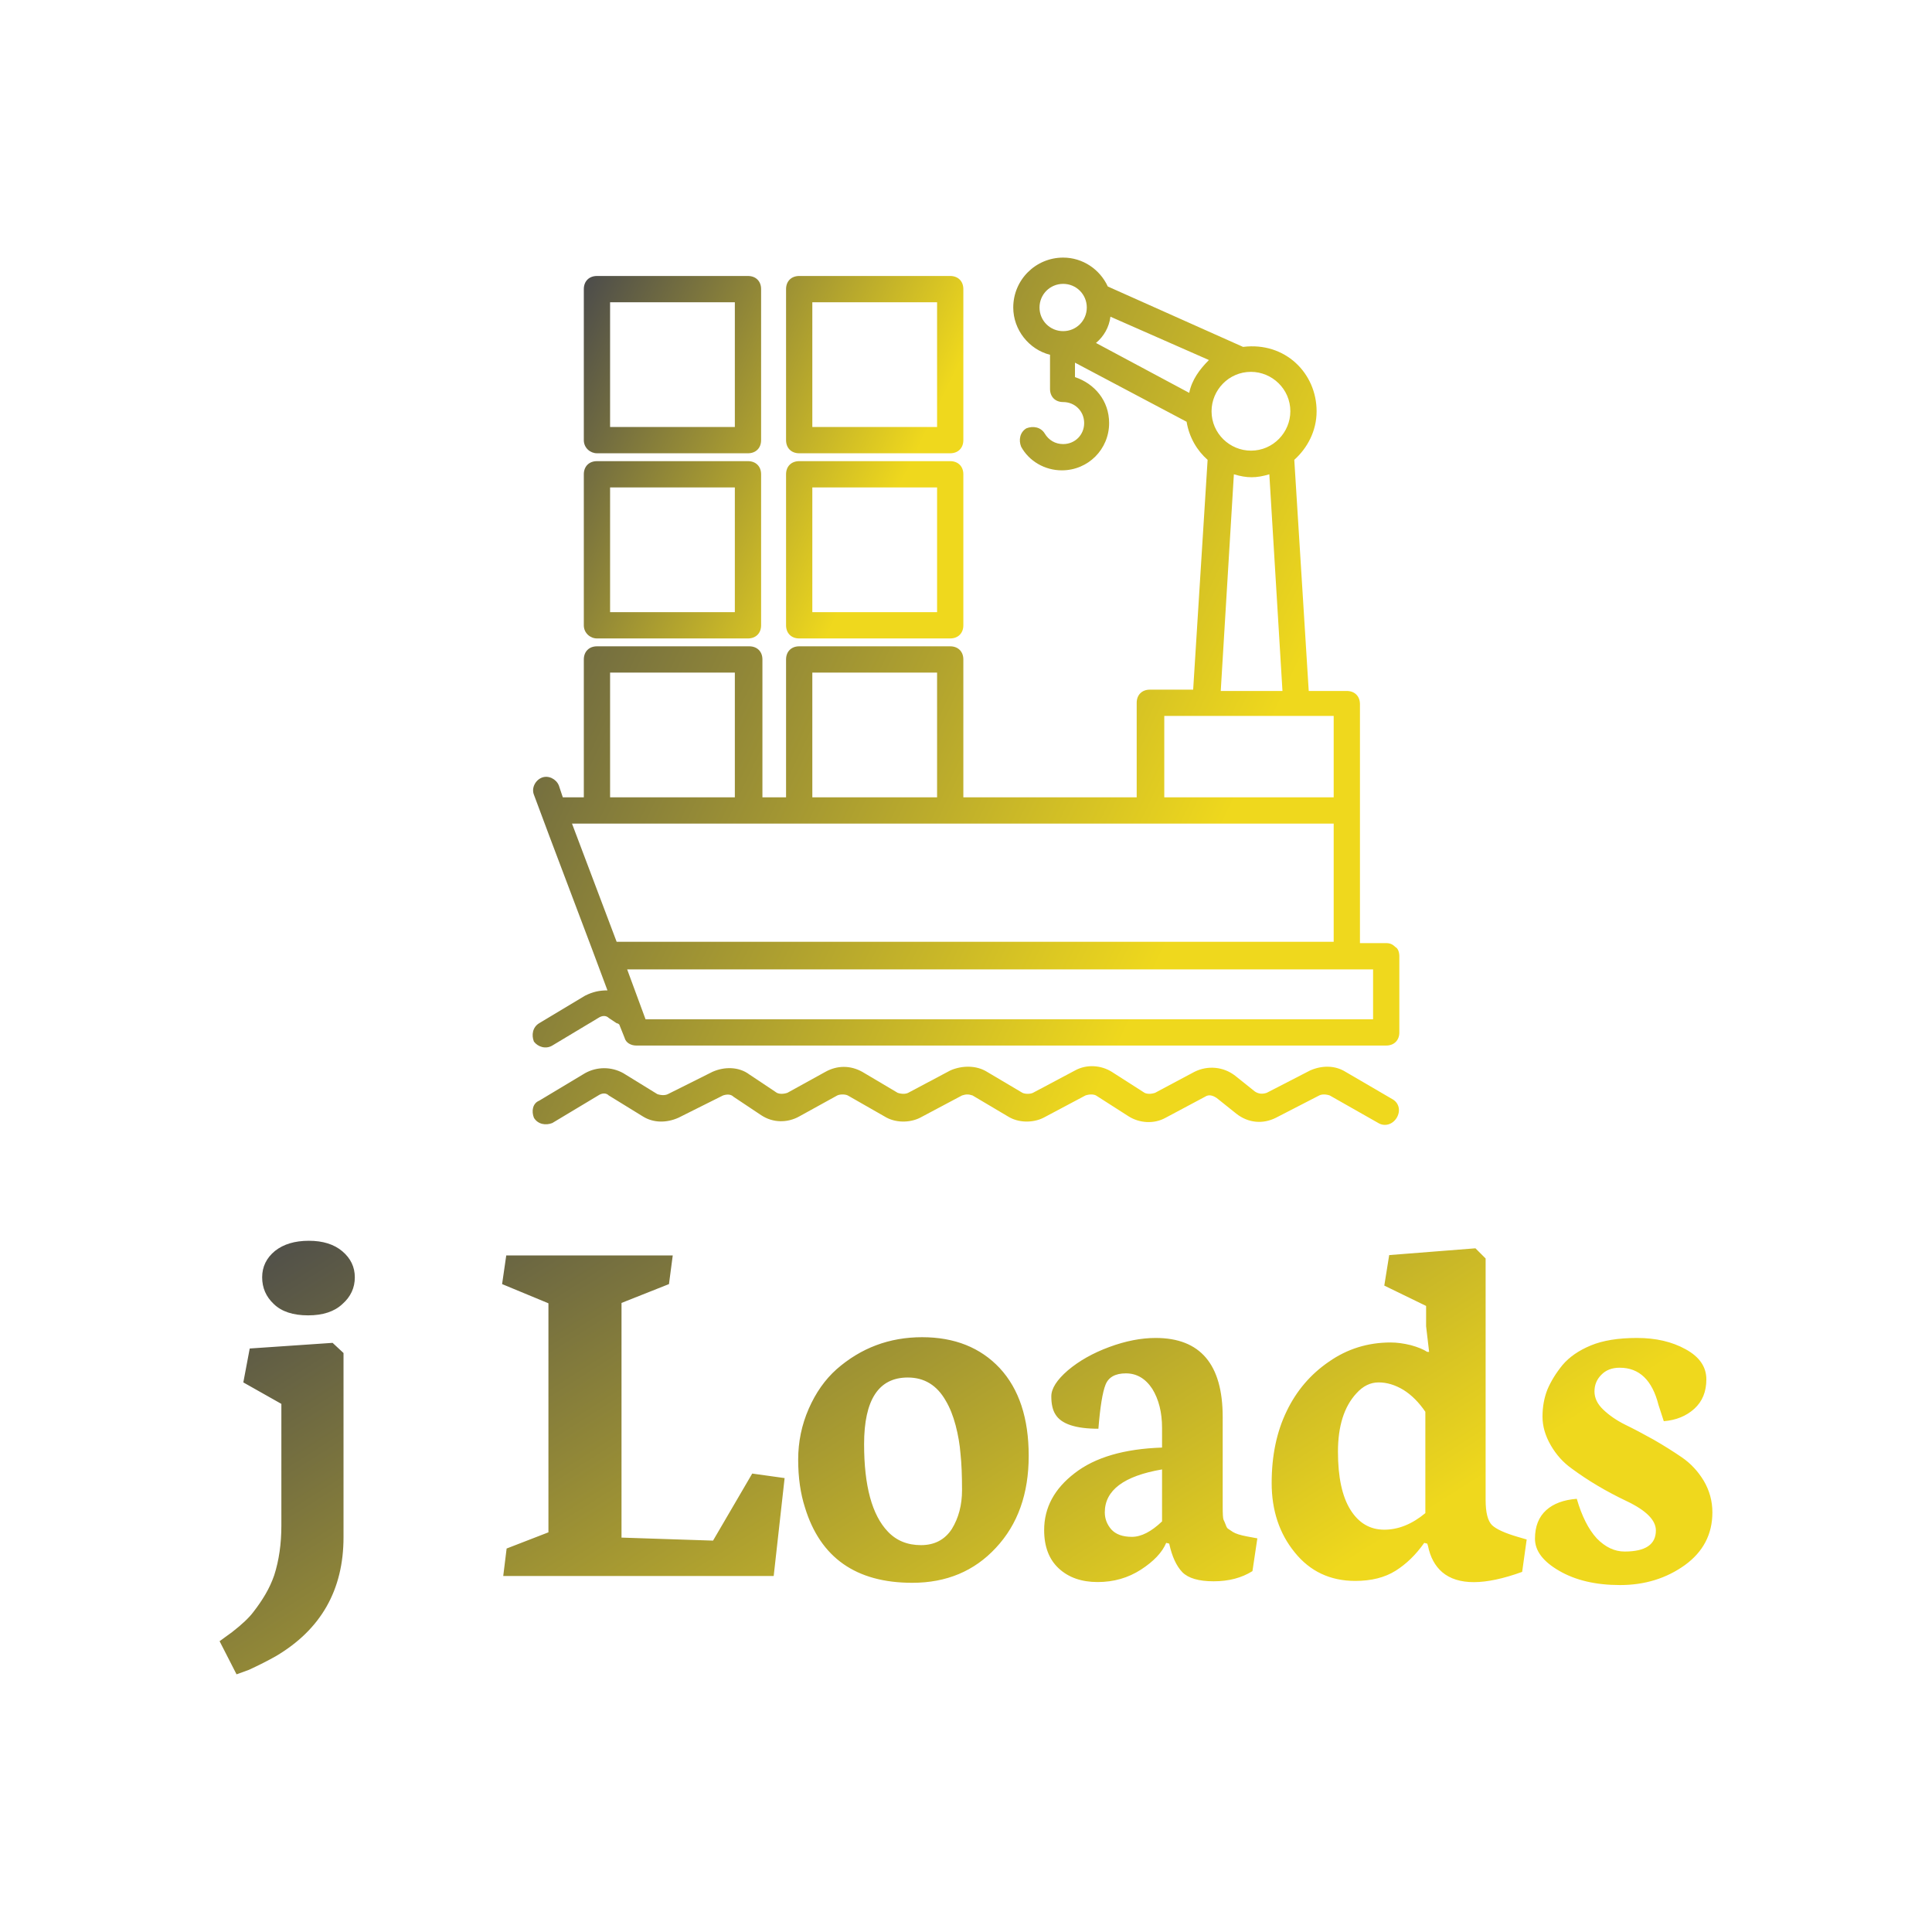
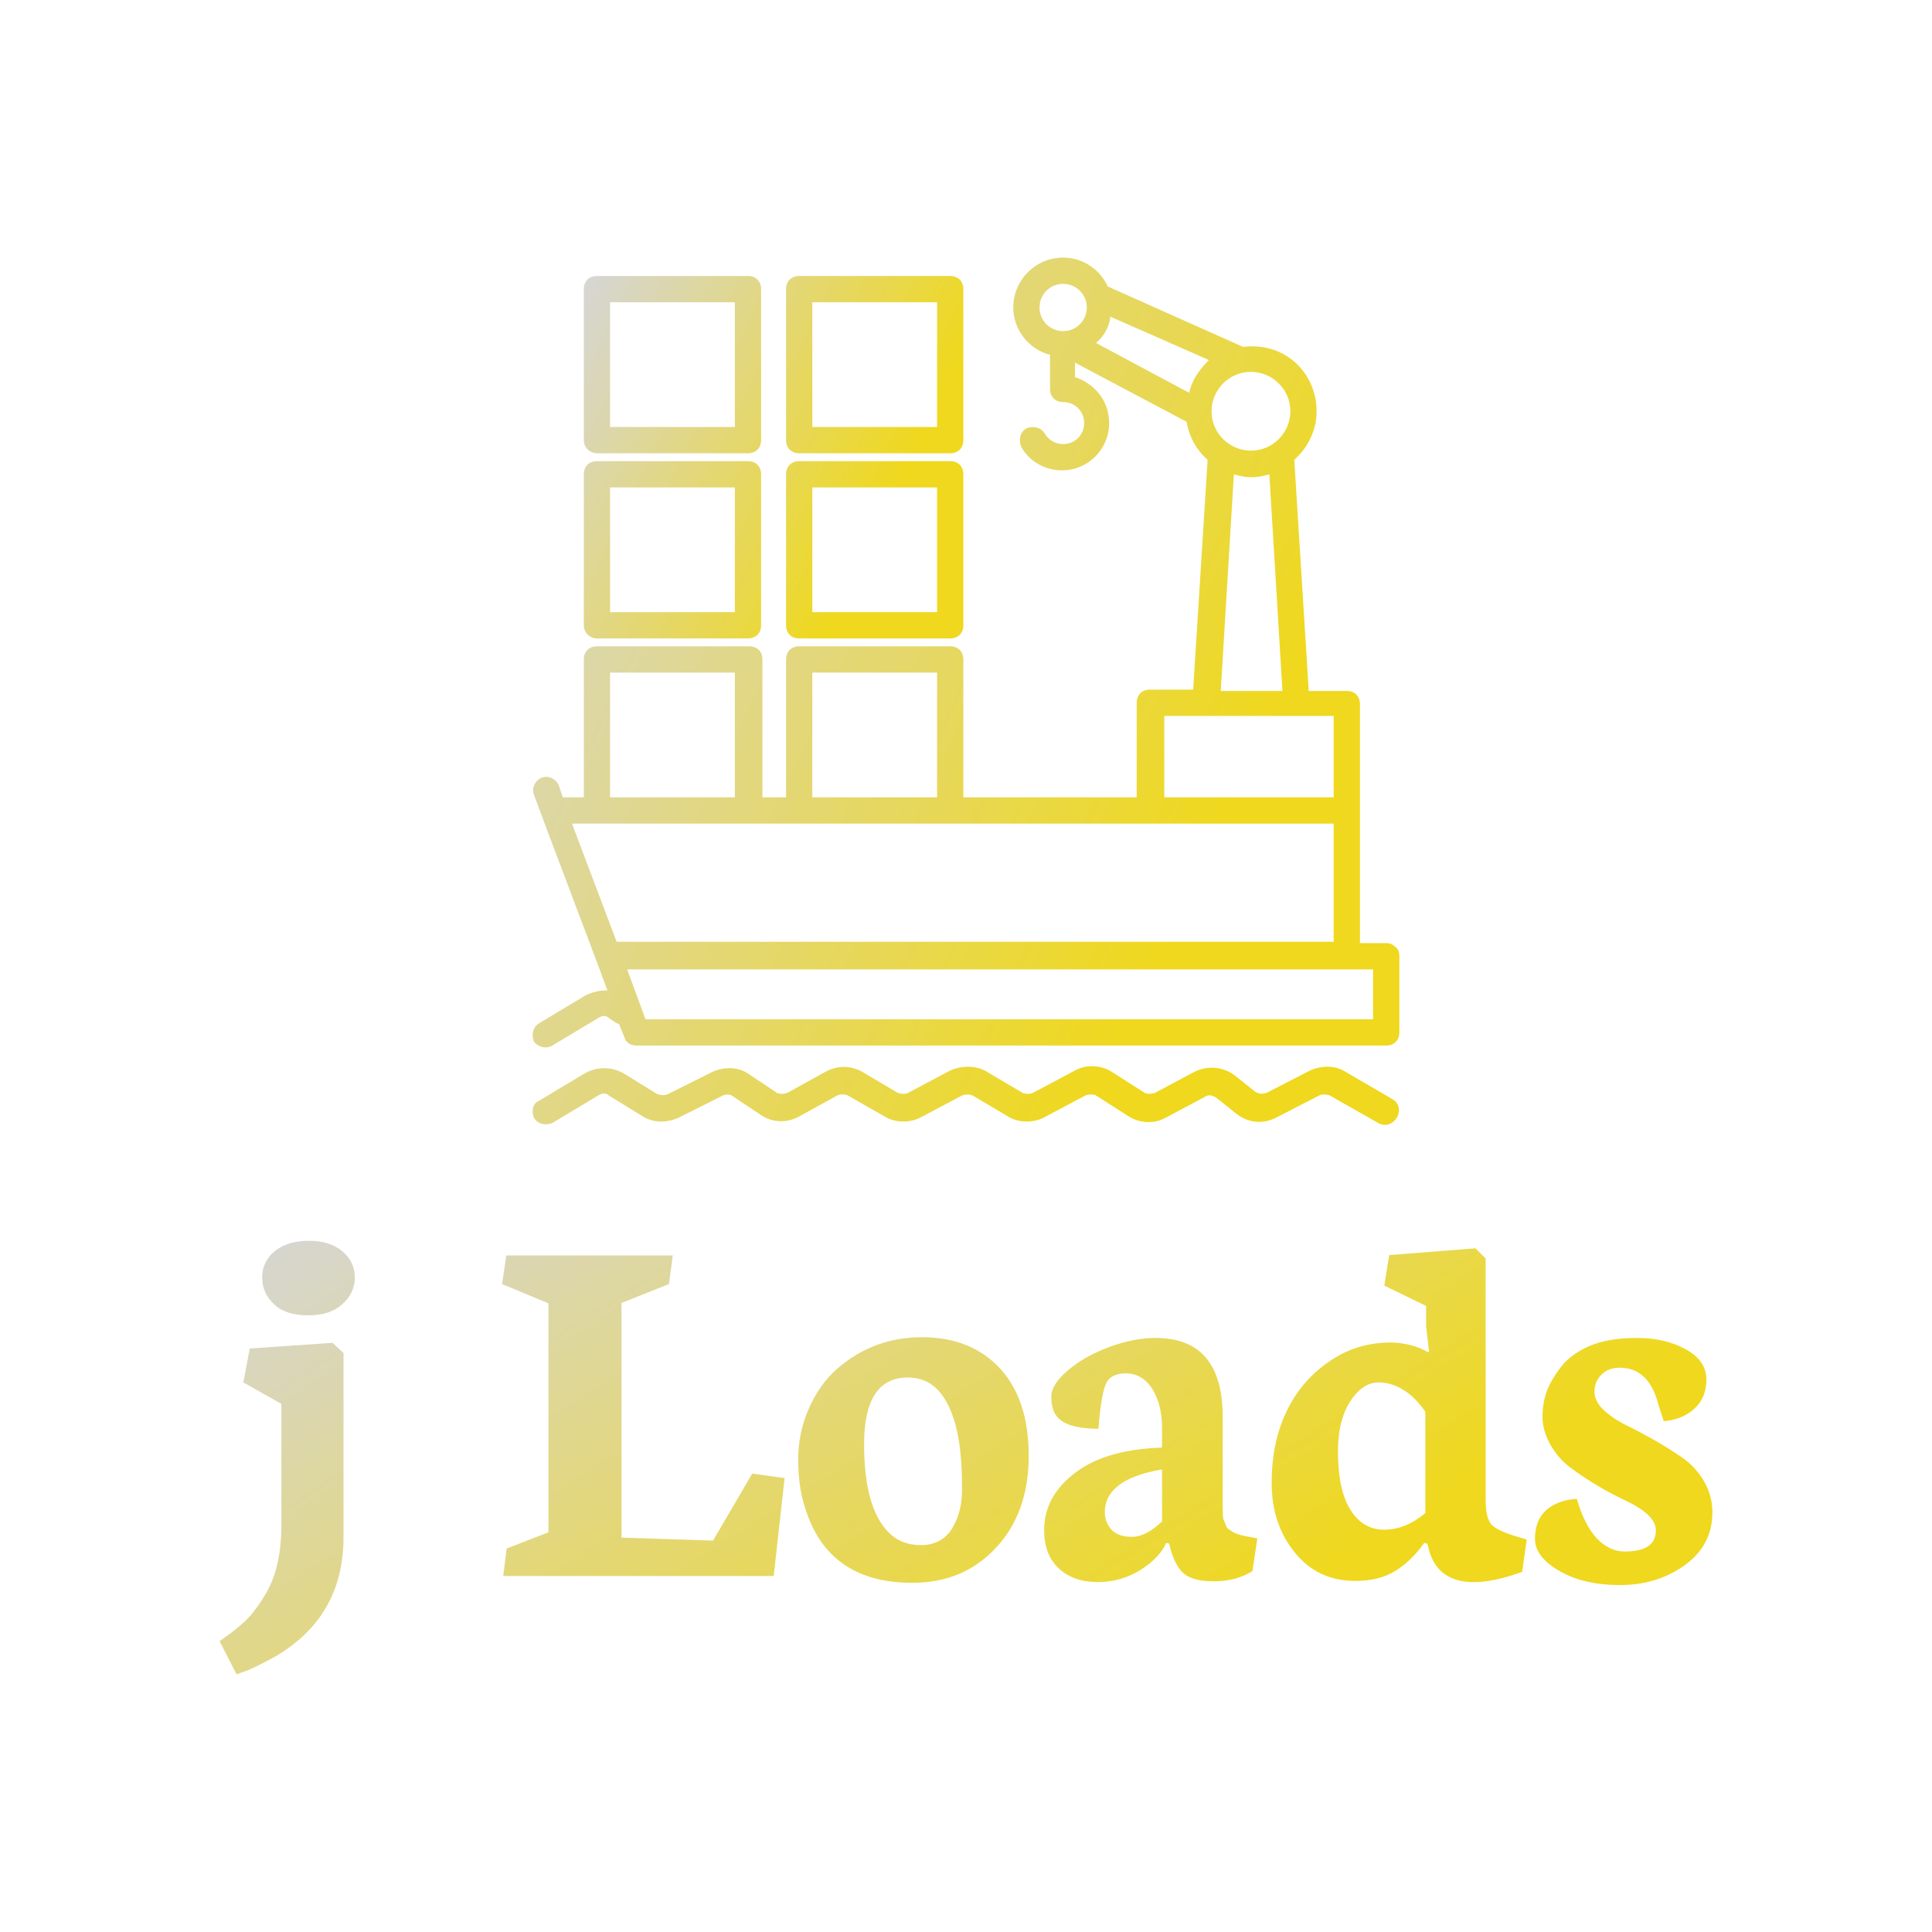
<svg xmlns="http://www.w3.org/2000/svg" data-v-fde0c5aa="" viewBox="0 0 300 300" class="iconAbove">
  <defs data-v-fde0c5aa="" />
  <rect data-v-fde0c5aa="" fill="transparent" x="0" y="0" width="300px" height="300px" class="logo-background-square" />
  <defs data-v-fde0c5aa="">
-     <linearGradient data-v-fde0c5aa="" gradientTransform="rotate(25)" id="9bd0897e-dede-4b11-a474-4472a4b1fbc9" x1="0%" y1="0%" x2="100%" y2="0%">
-       <stop data-v-fde0c5aa="" offset="0%" stop-color="#4B4B4B" stop-opacity="1" />
+     <linearGradient data-v-fde0c5aa="" gradientTransform="rotate(25)" id="b4176b9b-fef9-4925-aaff-375368c88052" x1="0%" y1="0%" x2="100%" y2="0%">
+       <stop data-v-fde0c5aa="" offset="0%" stop-color="#D6D6D6" stop-opacity="1" />
      <stop data-v-fde0c5aa="" offset="100%" stop-color="#efd81d" stop-opacity="1" />
    </linearGradient>
  </defs>
-   <g data-v-fde0c5aa="" id="15f9a6ba-1e1c-4f41-8969-ec002c3ba00d" fill="url(#9bd0897e-dede-4b11-a474-4472a4b1fbc9)" transform="matrix(5.849112,0,0,5.849112,34.79991,160.4966)">
+   <g data-v-fde0c5aa="" id="79876841-6f29-43d9-a2c7-925815e3ea8d" fill="url(#b4176b9b-fef9-4925-aaff-375368c88052)" transform="matrix(5.849112,0,0,5.849112,34.79991,160.4966)">
    <path d="M2.23 7.48L2.23 7.48L2.23 7.48Q1.63 7.48 1.32 7.18L1.32 7.18L1.32 7.18Q1.01 6.89 1.01 6.47L1.01 6.47L1.01 6.47Q1.01 6.05 1.35 5.77L1.35 5.77L1.35 5.77Q1.69 5.50 2.25 5.50L2.25 5.50L2.25 5.50Q2.81 5.50 3.14 5.78L3.14 5.78L3.14 5.78Q3.47 6.06 3.47 6.47L3.47 6.47L3.47 6.47Q3.47 6.89 3.14 7.18L3.14 7.18L3.14 7.18Q2.82 7.48 2.23 7.48ZM0.33 17.01L-0.12 16.13L0.21 15.89L0.21 15.89Q0.61 15.58 0.78 15.35L0.78 15.35L0.78 15.35Q0.96 15.12 1.10 14.88L1.10 14.88L1.10 14.88Q1.24 14.64 1.33 14.38L1.33 14.38L1.33 14.38Q1.52 13.79 1.52 13.06L1.52 13.06L1.52 9.83L0.51 9.26L0.68 8.36L2.88 8.21L3.17 8.48L3.17 13.37L3.17 13.37Q3.17 15.47 1.37 16.53L1.37 16.53L1.37 16.53Q1.05 16.71 0.66 16.89L0.66 16.89L0.33 17.01ZM14.59 14.40L7.41 14.40L7.50 13.67L8.61 13.24L8.61 7.16L7.38 6.65L7.49 5.89L11.91 5.89L11.81 6.65L10.55 7.15L10.55 13.38L12.98 13.46L14.02 11.68L14.88 11.80L14.59 14.40ZM18.15 9.13L18.15 9.13L18.15 9.13Q16.99 9.13 16.99 10.90L16.99 10.90L16.99 10.90Q16.99 12.56 17.62 13.22L17.62 13.22L17.62 13.22Q17.96 13.58 18.50 13.58L18.50 13.58L18.50 13.58Q19.04 13.58 19.32 13.15L19.32 13.15L19.32 13.15Q19.59 12.71 19.59 12.12L19.59 12.12L19.59 12.12Q19.59 11.53 19.55 11.16L19.55 11.16L19.55 11.16Q19.52 10.78 19.42 10.40L19.42 10.40L19.42 10.40Q19.32 10.02 19.16 9.75L19.16 9.75L19.16 9.75Q18.81 9.13 18.15 9.13ZM15.42 12.58L15.42 12.58L15.42 12.58Q15.24 12.02 15.24 11.31L15.24 11.31L15.24 11.31Q15.24 10.60 15.52 9.96L15.52 9.96L15.52 9.96Q15.80 9.32 16.26 8.91L16.26 8.91L16.26 8.91Q17.23 8.06 18.53 8.06L18.53 8.06L18.53 8.06Q19.82 8.06 20.59 8.88L20.59 8.88L20.59 8.88Q21.36 9.71 21.36 11.21L21.36 11.21L21.36 11.21Q21.36 12.72 20.49 13.65L20.49 13.65L20.49 13.65Q19.63 14.58 18.27 14.58L18.27 14.58L18.27 14.58Q16.03 14.58 15.42 12.58ZM23.38 12.71L23.38 12.71L23.38 12.71Q23.38 12.96 23.55 13.16L23.55 13.16L23.55 13.16Q23.73 13.36 24.10 13.36L24.10 13.36L24.10 13.36Q24.47 13.36 24.90 12.95L24.90 12.95L24.90 11.57L24.90 11.57Q23.38 11.83 23.38 12.71ZM21.77 13.18L21.77 13.18L21.77 13.18Q21.77 12.29 22.58 11.67L22.58 11.67L22.58 11.67Q23.39 11.04 24.90 10.99L24.90 10.99L24.90 10.47L24.90 10.47Q24.90 9.85 24.64 9.43L24.64 9.43L24.64 9.43Q24.37 9.02 23.94 9.02L23.94 9.02L23.94 9.02Q23.52 9.02 23.40 9.32L23.40 9.32L23.40 9.32Q23.28 9.62 23.21 10.49L23.21 10.49L23.21 10.49Q22.30 10.49 22.07 10.11L22.07 10.11L22.07 10.11Q21.96 9.94 21.96 9.63L21.96 9.63L21.96 9.63Q21.96 9.32 22.40 8.94L22.40 8.94L22.40 8.94Q22.85 8.56 23.50 8.32L23.50 8.32L23.50 8.32Q24.15 8.08 24.73 8.08L24.73 8.08L24.73 8.08Q26.51 8.08 26.51 10.18L26.51 10.18L26.51 12.56L26.51 12.56Q26.51 12.84 26.53 12.90L26.53 12.90L26.53 12.90Q26.56 12.96 26.59 13.04L26.59 13.04L26.59 13.04Q26.62 13.13 26.66 13.15L26.66 13.15L26.66 13.15Q26.71 13.18 26.78 13.23L26.78 13.23L26.78 13.23Q26.89 13.30 27.16 13.35L27.16 13.35L27.43 13.40L27.30 14.27L27.30 14.27Q26.87 14.54 26.27 14.54L26.27 14.54L26.27 14.54Q25.68 14.54 25.44 14.30L25.44 14.30L25.44 14.30Q25.20 14.05 25.09 13.54L25.09 13.54L25.01 13.52L25.01 13.52Q24.85 13.90 24.34 14.23L24.34 14.23L24.34 14.23Q23.83 14.56 23.19 14.56L23.19 14.56L23.19 14.56Q22.55 14.56 22.16 14.20L22.16 14.20L22.16 14.20Q21.77 13.84 21.77 13.18ZM29.57 11.10L29.57 11.10L29.57 11.10Q29.57 12.11 29.90 12.64L29.90 12.64L29.90 12.64Q30.23 13.17 30.80 13.17L30.80 13.17L30.80 13.17Q31.36 13.17 31.89 12.73L31.89 12.73L31.89 10.04L31.89 10.04Q31.63 9.66 31.31 9.46L31.31 9.46L31.31 9.46Q30.98 9.26 30.65 9.26L30.65 9.26L30.65 9.26Q30.32 9.26 30.06 9.55L30.06 9.55L30.06 9.55Q29.57 10.08 29.57 11.10ZM30.03 14.53L30.03 14.53Q29.03 14.53 28.42 13.77L28.42 13.77L28.42 13.77Q27.81 13.02 27.81 11.93L27.81 11.93L27.81 11.93Q27.81 10.84 28.21 10.02L28.21 10.02L28.21 10.02Q28.60 9.21 29.33 8.71L29.33 8.71L29.33 8.71Q30.06 8.20 30.97 8.20L30.97 8.20L30.97 8.20Q31.21 8.20 31.50 8.27L31.50 8.27L31.50 8.27Q31.79 8.35 31.94 8.45L31.94 8.45L31.99 8.45L31.91 7.77L31.91 7.23L30.80 6.69L30.93 5.88L33.22 5.70L33.49 5.97L33.49 12.38L33.49 12.38Q33.49 12.88 33.66 13.05L33.66 13.05L33.66 13.05Q33.83 13.21 34.34 13.36L34.34 13.36L34.58 13.43L34.46 14.29L34.46 14.29Q32.97 14.83 32.34 14.30L32.34 14.30L32.34 14.30Q32.05 14.05 31.96 13.60L31.96 13.60L31.94 13.54L31.86 13.52L31.86 13.52Q31.53 13.99 31.10 14.26L31.10 14.26L31.10 14.26Q30.67 14.53 30.03 14.53L30.03 14.53ZM37.06 14.64L37.06 14.64L37.06 14.64Q36.09 14.64 35.44 14.26L35.44 14.26L35.44 14.26Q34.80 13.89 34.80 13.41L34.80 13.41L34.80 13.41Q34.80 12.92 35.10 12.65L35.10 12.65L35.10 12.65Q35.39 12.39 35.91 12.35L35.91 12.35L35.91 12.35Q36.11 13.04 36.44 13.40L36.44 13.40L36.44 13.40Q36.78 13.75 37.18 13.75L37.18 13.75L37.18 13.75Q38.01 13.75 38.01 13.19L38.01 13.19L38.01 13.19Q38.01 12.78 37.23 12.41L37.23 12.41L37.23 12.41Q36.43 12.03 35.78 11.55L35.78 11.55L35.78 11.55Q35.44 11.31 35.22 10.93L35.22 10.93L35.22 10.93Q35 10.55 35 10.17L35 10.17L35 10.17Q35 9.78 35.13 9.45L35.13 9.45L35.13 9.45Q35.27 9.12 35.53 8.80L35.53 8.80L35.53 8.80Q35.80 8.48 36.28 8.28L36.28 8.28L36.28 8.28Q36.76 8.08 37.51 8.08L37.51 8.08L37.51 8.08Q38.26 8.08 38.80 8.38L38.80 8.38L38.80 8.38Q39.35 8.68 39.35 9.18L39.35 9.18L39.35 9.18Q39.35 9.67 39.03 9.96L39.03 9.96L39.03 9.96Q38.71 10.25 38.22 10.29L38.22 10.29L38.08 9.86L38.08 9.86Q37.83 8.87 37.05 8.87L37.05 8.87L37.05 8.87Q36.74 8.87 36.56 9.06L36.56 9.06L36.56 9.06Q36.38 9.24 36.38 9.50L36.38 9.50L36.38 9.50Q36.38 9.76 36.61 9.98L36.61 9.98L36.61 9.98Q36.85 10.21 37.19 10.38L37.19 10.38L37.19 10.38Q37.54 10.55 37.95 10.78L37.95 10.78L37.95 10.78Q38.35 11.01 38.70 11.25L38.70 11.25L38.70 11.25Q39.05 11.49 39.28 11.87L39.28 11.87L39.28 11.87Q39.51 12.26 39.51 12.71L39.51 12.71L39.51 12.71Q39.51 13.58 38.78 14.11L38.78 14.11L38.78 14.11Q38.04 14.64 37.06 14.64Z" />
  </g>
  <defs data-v-fde0c5aa="">
-     <linearGradient data-v-fde0c5aa="" gradientTransform="rotate(25)" id="83bec7b8-79cd-4aea-b4e0-30991d1126bf" x1="0%" y1="0%" x2="100%" y2="0%">
-       <stop data-v-fde0c5aa="" offset="0%" stop-color="#4B4B4B" stop-opacity="1" />
+     <linearGradient data-v-fde0c5aa="" gradientTransform="rotate(25)" id="50bef18f-77ff-49d5-aa44-d3b495b2fda0" x1="0%" y1="0%" x2="100%" y2="0%">
+       <stop data-v-fde0c5aa="" offset="0%" stop-color="#D6D6D6" stop-opacity="1" />
      <stop data-v-fde0c5aa="" offset="100%" stop-color="#efd81d" stop-opacity="1" />
    </linearGradient>
  </defs>
-   <g data-v-fde0c5aa="" id="66a370af-c231-460b-85b8-0d733d096b6e" stroke="none" fill="url(#83bec7b8-79cd-4aea-b4e0-30991d1126bf)" transform="matrix(2.039197,0,0,2.039197,82.70251,40)">
+   <g data-v-fde0c5aa="" id="683d2569-312d-40b9-bfa8-57226ed8e28e" stroke="none" fill="url(#50bef18f-77ff-49d5-aa44-d3b495b2fda0)" transform="matrix(2.039197,0,0,2.039197,82.70251,40)">
    <path d="M65.7 52.5c-.2-.2-.4-.3-.7-.3h-2V34c0-.6-.4-1-1-1h-2.9L58 15.4c1-.9 1.7-2.2 1.7-3.7 0-2.9-2.4-5.3-5.6-4.9L43.8 2.2C43.2.9 41.9 0 40.4 0c-2.1 0-3.8 1.7-3.8 3.8 0 1.7 1.2 3.2 2.8 3.6V10c0 .6.4 1 1 1 .9 0 1.6.7 1.6 1.6 0 .9-.7 1.6-1.6 1.6-.6 0-1.1-.3-1.4-.8-.3-.5-.9-.6-1.4-.4-.5.3-.6.9-.4 1.4.6 1.1 1.8 1.8 3.1 1.8 2 0 3.6-1.6 3.6-3.6 0-1.7-1.1-3-2.6-3.5V8l8.5 4.5c.2 1.2.8 2.2 1.6 2.9l-1.1 17.5H47c-.6 0-1 .4-1 1v7.2H32.8V30.6c0-.6-.4-1-1-1H20.3c-.6 0-1 .4-1 1v10.5h-1.8V30.6c0-.6-.4-1-1-1H4.9c-.6 0-1 .4-1 1v10.5H2.3l-.3-.9c-.2-.5-.8-.8-1.3-.6-.5.2-.8.8-.6 1.3 1.1 3 4.5 11.9 5.6 14.9-.6 0-1.1.1-1.7.4L.5 58.3c-.5.3-.6.9-.4 1.4.3.4.9.6 1.4.3L5 57.9c.3-.2.6-.2.8 0l.6.4s.1 0 .2.1l.4 1c.1.4.5.6.9.6H65c.6 0 1-.4 1-1v-5.8c0-.3-.1-.6-.3-.7zm-8-40.8c0 1.6-1.3 3-3 3-1.6 0-3-1.3-3-3 0-1.6 1.3-3 3-3 1.6 0 3 1.3 3 3zM50 10.3l-7.1-3.8c.6-.5 1-1.2 1.1-2l7.5 3.3c-.7.7-1.3 1.5-1.5 2.5zM38.6 3.8c0-1 .8-1.8 1.8-1.8s1.8.8 1.8 1.8-.8 1.8-1.8 1.8-1.8-.8-1.8-1.8zm14.8 12.7c1 .3 1.7.3 2.7 0l1 16.5h-4.7l1-16.5zm-5.3 18.4H61v6.2H48.1v-6.2zm-26.8-3.3h9.5v9.5h-9.5v-9.5zm-15.4 0h9.5v9.5H5.9v-9.5zM61 43.1v9H6.4l-3.4-9h58zM64 58H8.6l-1.4-3.8H64V58zM65.5 64.1L61.9 62c-.8-.5-1.8-.5-2.7-.1l-3.3 1.7c-.3.1-.6.1-.9-.1l-1.5-1.2c-.9-.7-2.1-.8-3.1-.3l-3 1.6c-.3.1-.6.1-.8 0L44.1 62c-.8-.5-1.9-.6-2.8-.1l-3.2 1.7c-.2.1-.6.1-.8 0L34.6 62c-.8-.5-1.9-.5-2.8-.1l-3.2 1.7c-.2.1-.5.1-.8 0L25.1 62c-.9-.5-1.9-.5-2.8 0l-2.9 1.6c-.3.1-.6.1-.8 0l-2.1-1.4c-.8-.6-1.9-.6-2.8-.2l-3.4 1.7c-.2.1-.5.1-.8 0l-2.6-1.6c-.9-.5-2-.5-2.9 0L.5 64.2c-.5.2-.6.8-.4 1.3.3.5.9.6 1.4.4L5 63.8c.3-.2.6-.2.8 0l2.6 1.6c.8.5 1.8.5 2.7.1l3.4-1.7c.3-.1.6-.1.8.1l2.1 1.4c.9.6 2 .6 2.9.1l2.9-1.6c.2-.1.6-.1.8 0l2.8 1.6c.8.5 1.9.5 2.7.1l3.2-1.7c.3-.1.5-.1.8 0l2.7 1.6c.8.5 1.9.5 2.7.1l3.2-1.7c.3-.1.6-.1.8 0l2.5 1.6c.8.5 1.9.6 2.8.1l3-1.6c.3-.2.6-.1.9.1l1.5 1.2c.9.7 2 .8 3 .3l3.3-1.7c.2-.1.5-.1.8 0l3.7 2.1c.5.3 1.1.1 1.4-.4.3-.5.2-1.1-.3-1.4z" />
    <path d="M4.9 29h11.5c.6 0 1-.4 1-1V16.5c0-.6-.4-1-1-1H4.9c-.6 0-1 .4-1 1V28c0 .6.5 1 1 1zm1-11.5h9.5V27H5.9v-9.5zM20.3 29h11.5c.6 0 1-.4 1-1V16.5c0-.6-.4-1-1-1H20.3c-.6 0-1 .4-1 1V28c0 .6.4 1 1 1zm1-11.5h9.5V27h-9.5v-9.5zM4.9 14.9h11.5c.6 0 1-.4 1-1V2.4c0-.6-.4-1-1-1H4.9c-.6 0-1 .4-1 1v11.5c0 .6.5 1 1 1zm1-11.5h9.5v9.5H5.9V3.4zM20.3 14.9h11.5c.6 0 1-.4 1-1V2.4c0-.6-.4-1-1-1H20.3c-.6 0-1 .4-1 1v11.5c0 .6.4 1 1 1zm1-11.5h9.5v9.5h-9.5V3.4z" />
  </g>
</svg>
